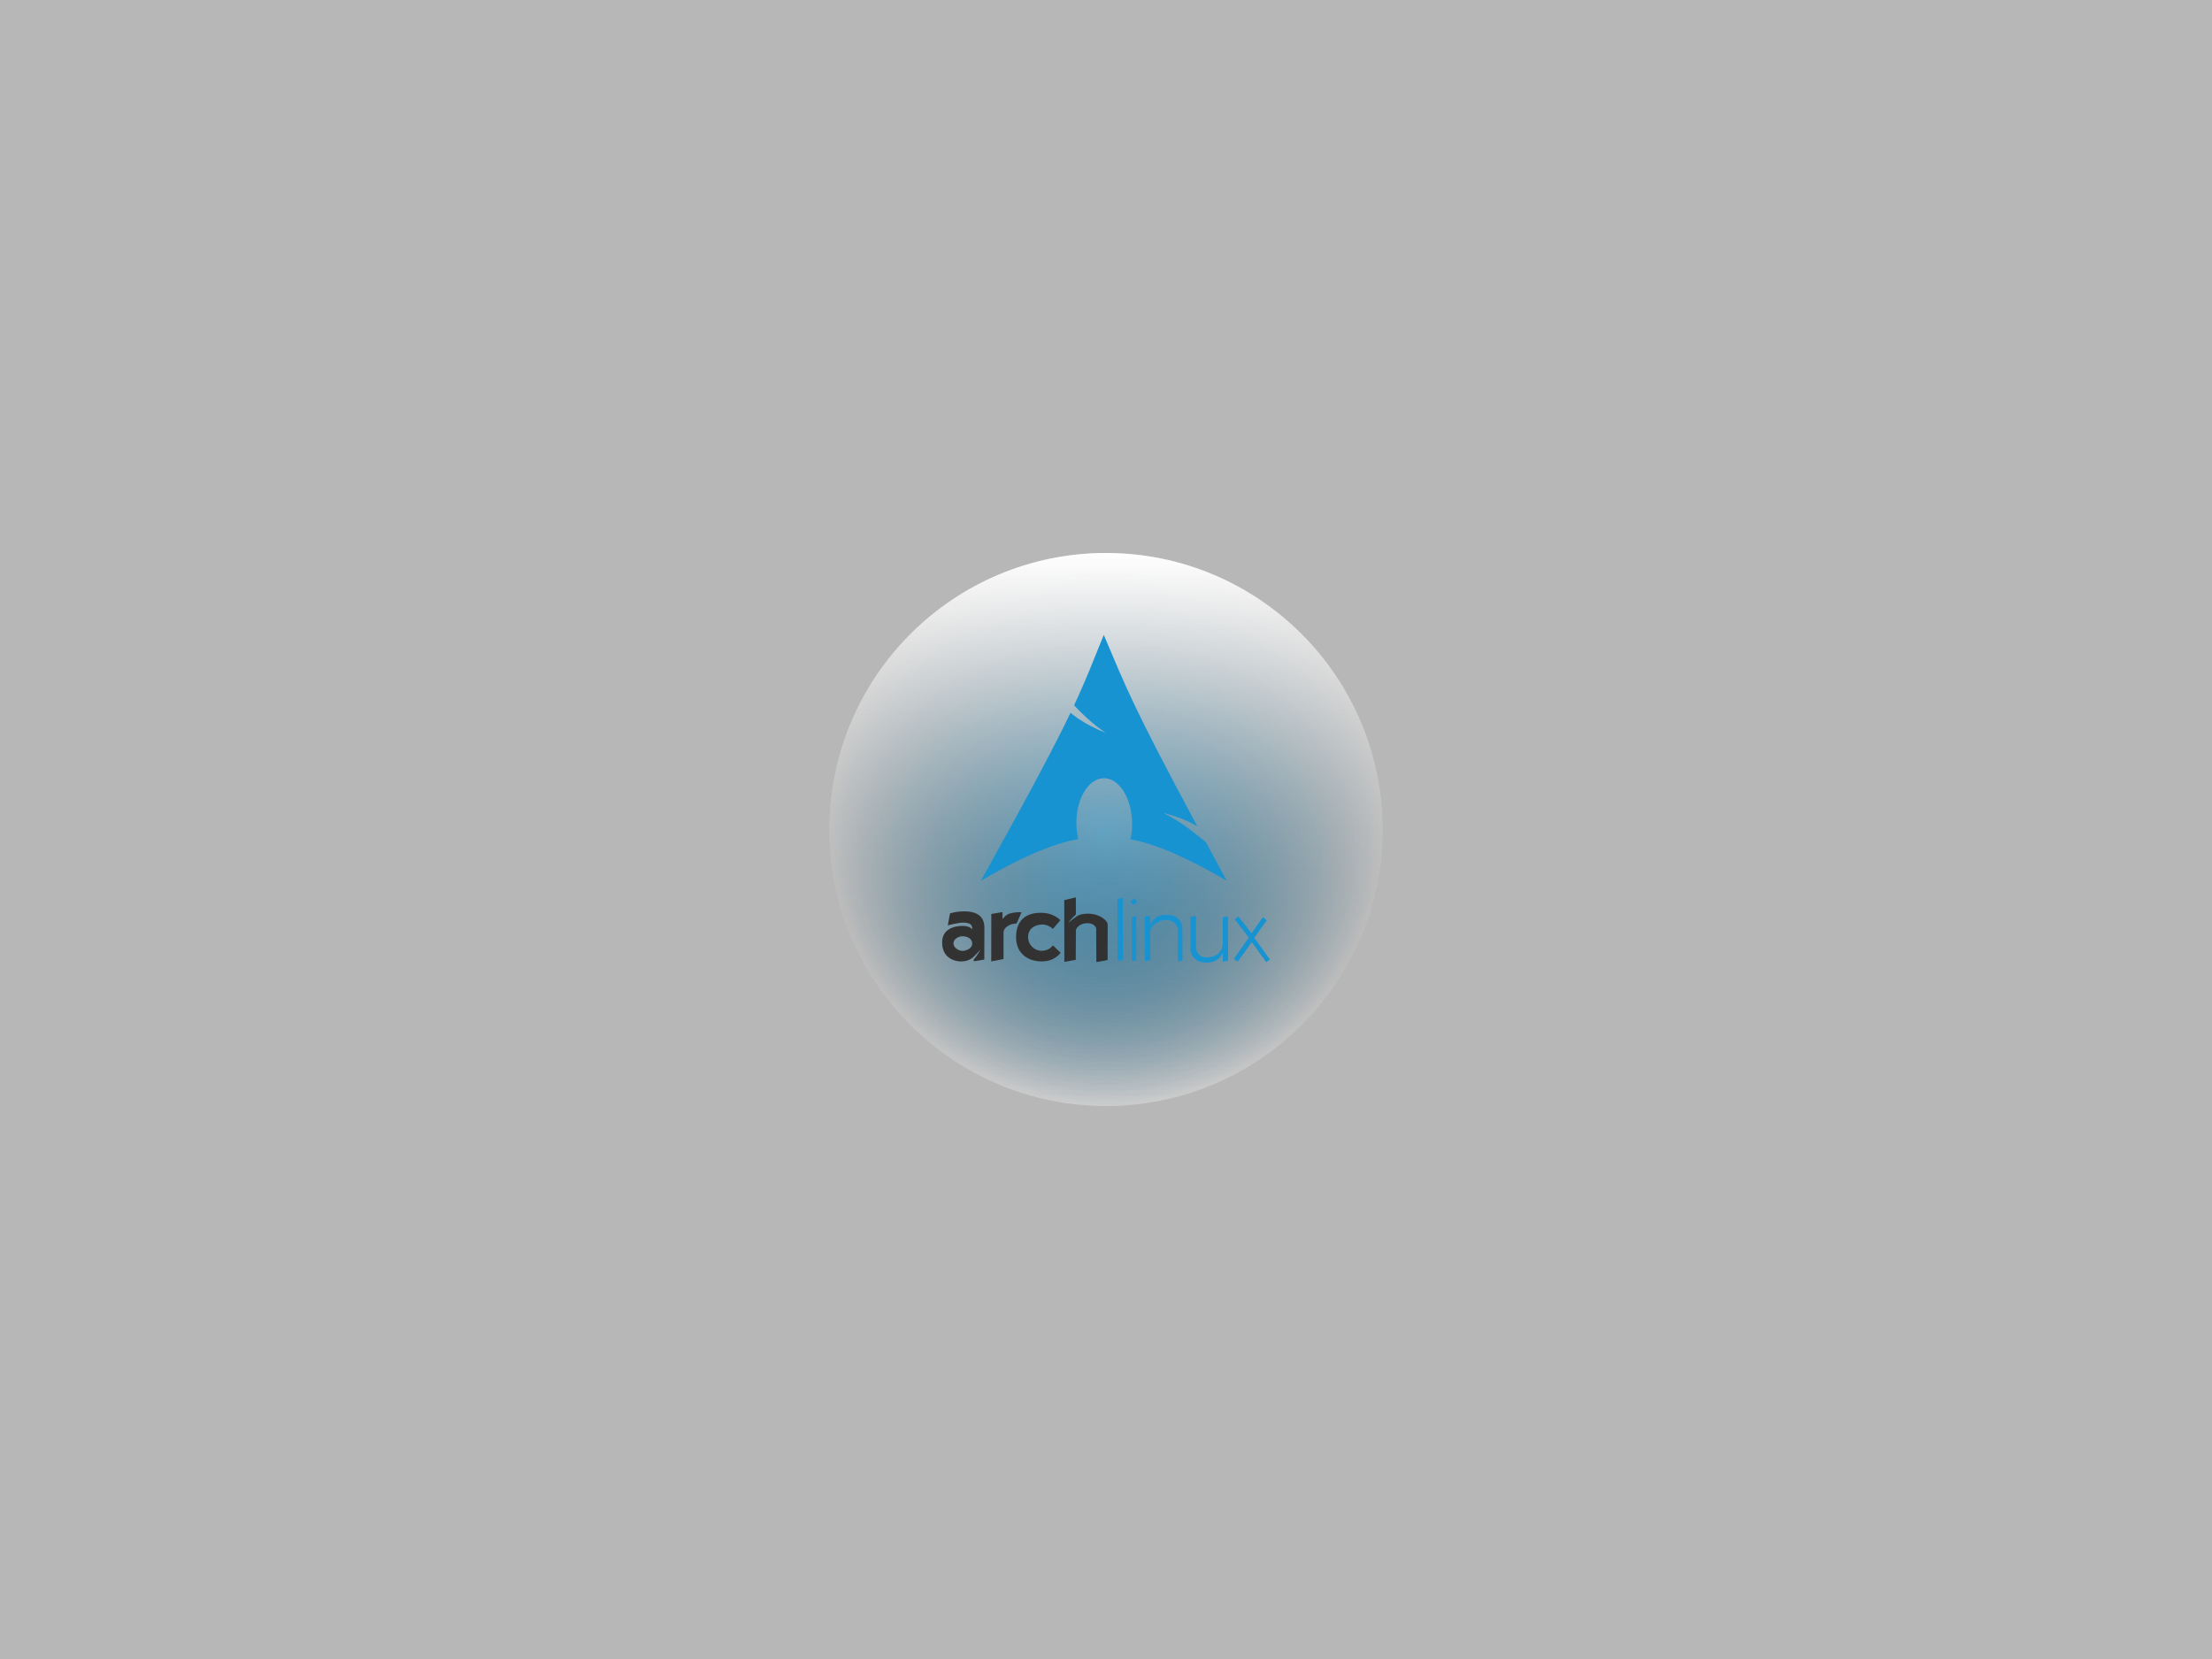
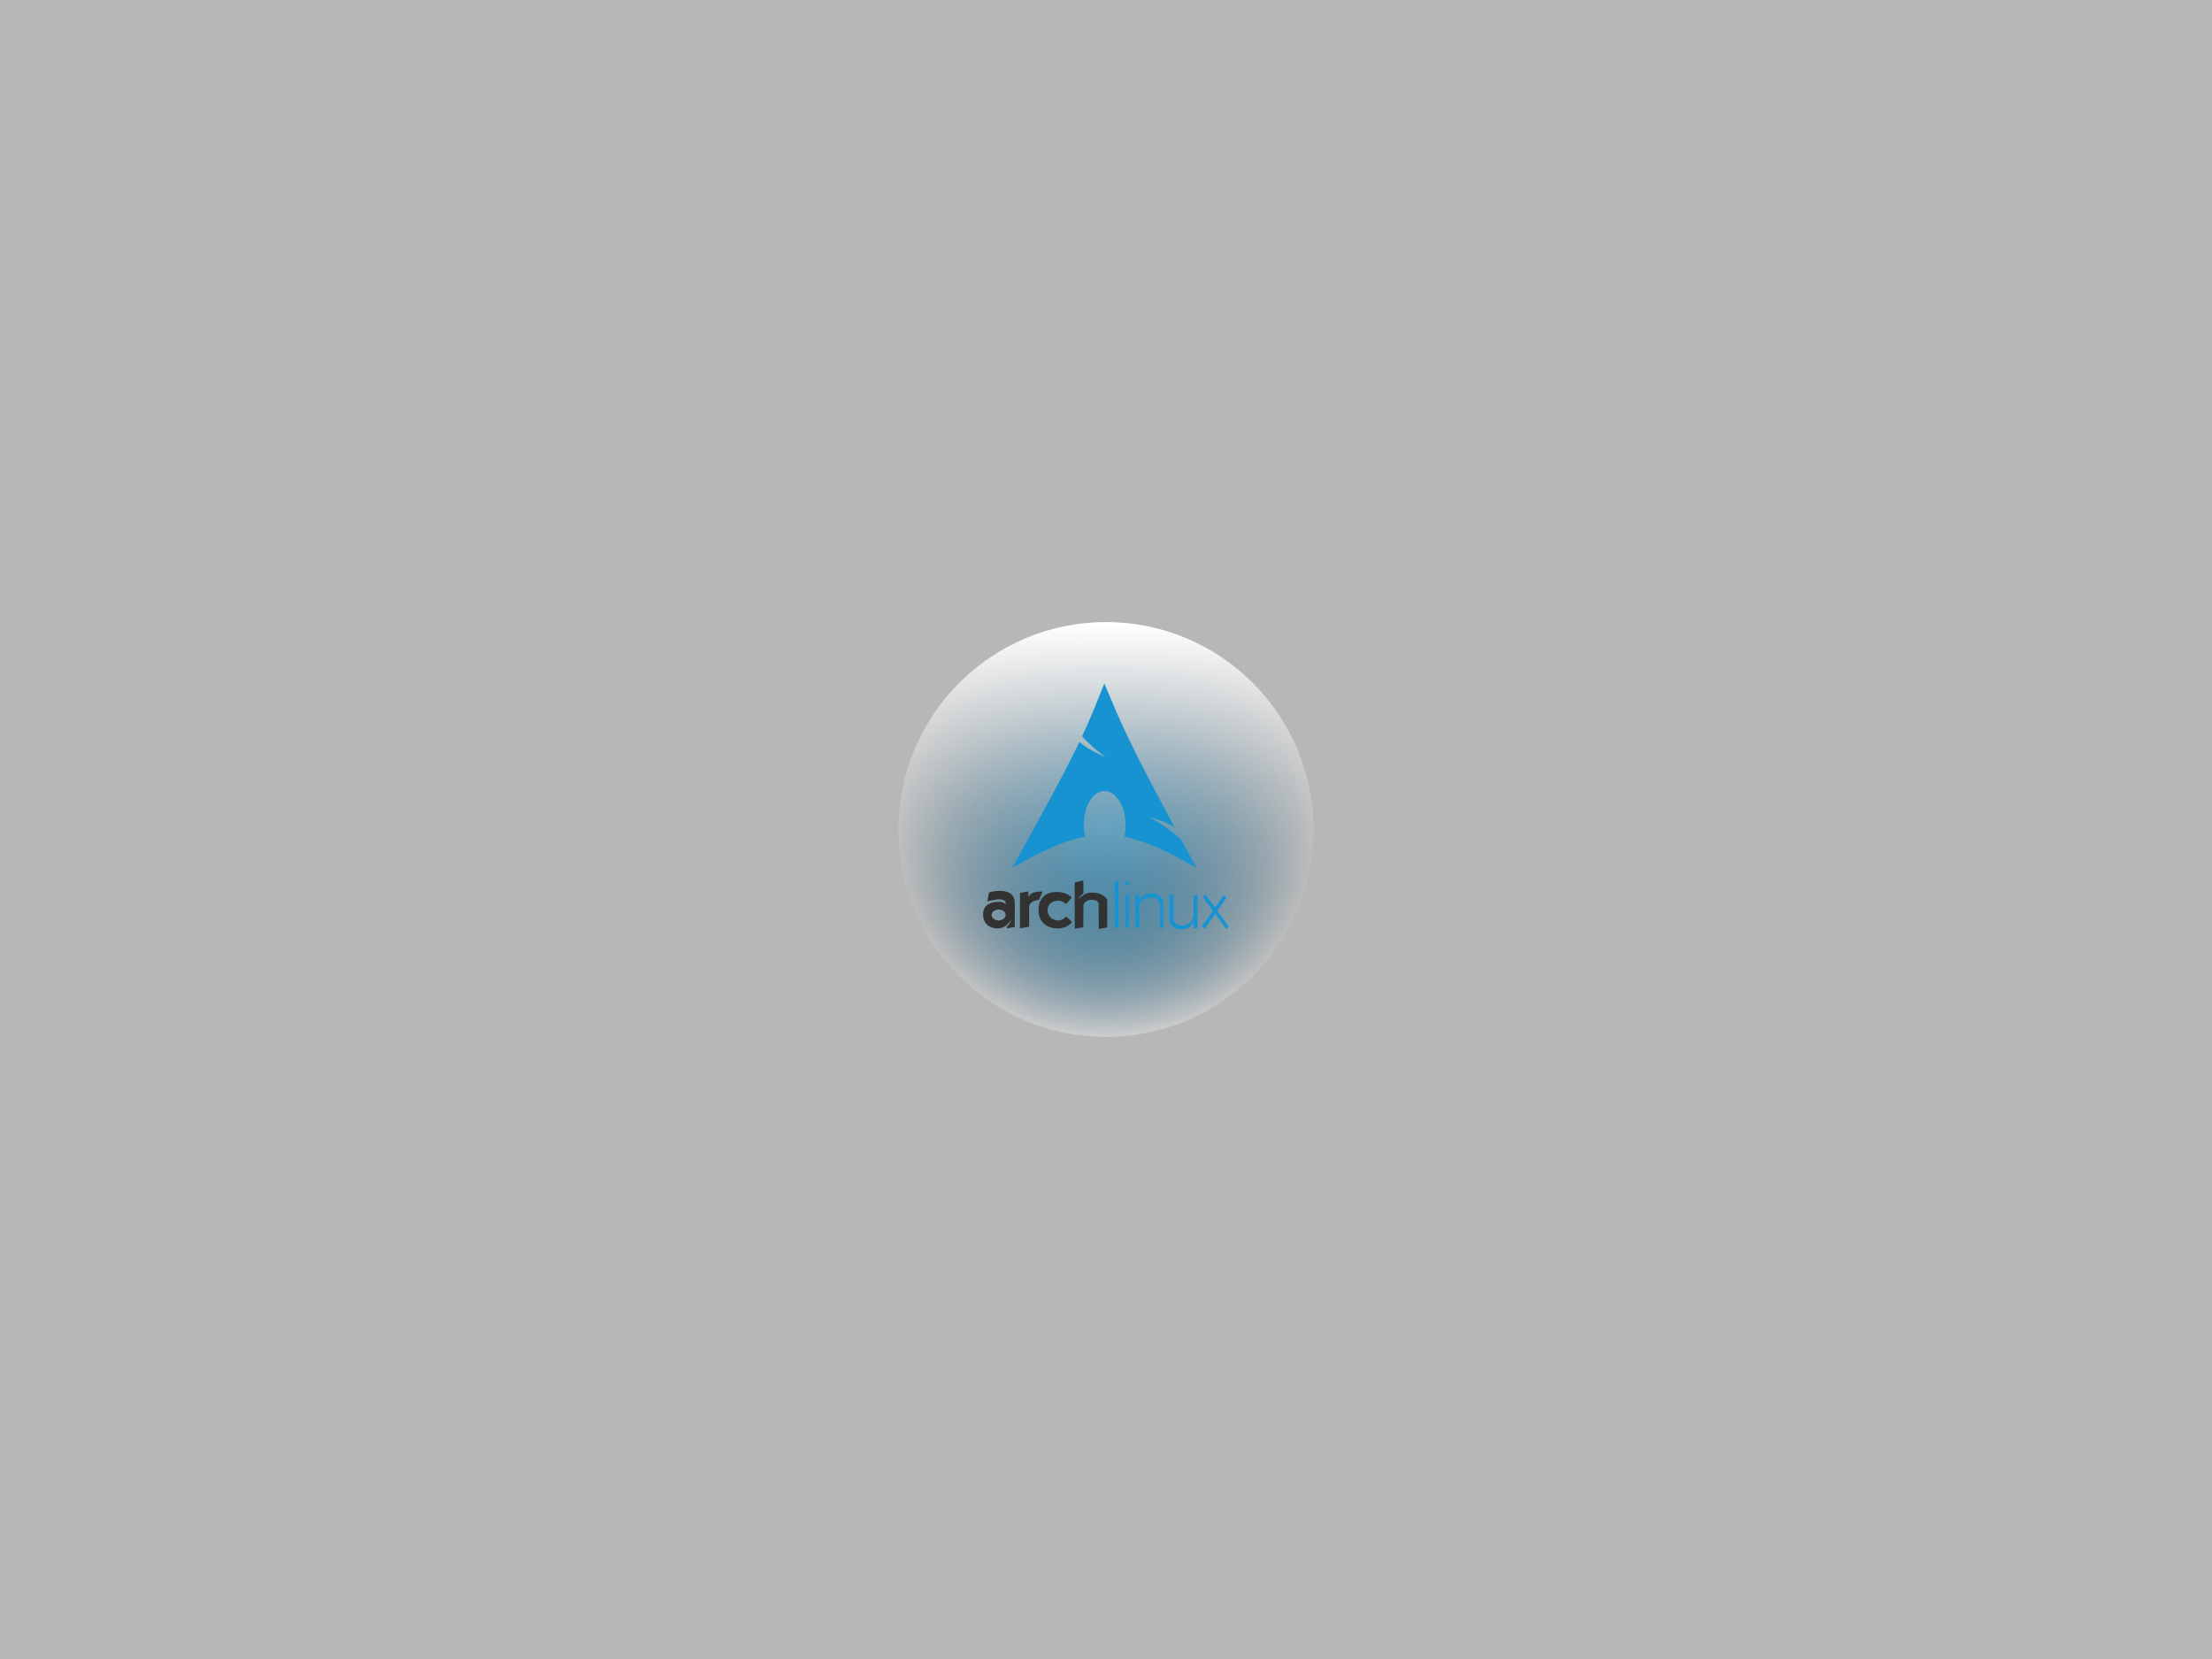
<svg xmlns="http://www.w3.org/2000/svg" xmlns:ns1="http://www.openswatchbook.org/uri/2009/osb" xmlns:xlink="http://www.w3.org/1999/xlink" id="svg3004" version="1.1" width="640" height="480" xml:space="preserve">
  <defs id="defs3008">
    <linearGradient id="linearGradient19350">
      <stop style="stop-color:#1793d1;stop-opacity:1;" offset="0" id="stop19352" />
      <stop style="stop-color:#1793d1;stop-opacity:0;" offset="1" id="stop19354" />
    </linearGradient>
    <linearGradient id="linearGradient4136">
      <stop style="stop-color:#1793d1;stop-opacity:1;" offset="0" id="stop4138" />
      <stop style="stop-color:#000000;stop-opacity:0;" offset="1" id="stop4140" />
    </linearGradient>
    <linearGradient id="linearGradient4164">
      <stop style="stop-color:#1793d1;stop-opacity:1;" offset="0" id="stop4166" />
      <stop style="stop-color:#a80030;stop-opacity:0;" offset="1" id="stop4168" />
    </linearGradient>
    <linearGradient id="linearGradient5303">
      <stop style="stop-color:#f26711;stop-opacity:1;" offset="0" id="stop5305" />
      <stop style="stop-color:#f26711;stop-opacity:0;" offset="1" id="stop5307" />
    </linearGradient>
    <linearGradient id="linearGradient5267">
      <stop style="stop-color:#666666;stop-opacity:1;" offset="0" id="stop5269" />
      <stop style="stop-color:#666666;stop-opacity:0;" offset="1" id="stop5271" />
    </linearGradient>
    <linearGradient id="linearGradient5251" ns1:paint="solid">
      <stop style="stop-color:#666666;stop-opacity:1;" offset="0" id="stop5253" />
    </linearGradient>
    <linearGradient xlink:href="#linearGradient5267" id="linearGradient5273" x1="-395.365" y1="-212.642" x2="4.763" y2="-212.642" gradientUnits="userSpaceOnUse" />
    <radialGradient xlink:href="#linearGradient5303" id="radialGradient5325" cx="-163.148" cy="-366.263" fx="-163.148" fy="-366.263" r="144.094" gradientTransform="matrix(1,0,0,0.9338842,0,-24.21576)" gradientUnits="userSpaceOnUse" />
    <radialGradient xlink:href="#linearGradient4164-9" id="radialGradient4170-9" cx="1447.778" cy="-272.917" fx="1447.778" fy="-272.917" r="223.333" gradientTransform="matrix(1,0,0,0.9751244,0,-6.788974)" gradientUnits="userSpaceOnUse" />
    <linearGradient id="linearGradient4164-9">
      <stop style="stop-color:#a80030;stop-opacity:1;" offset="0" id="stop4166-0" />
      <stop style="stop-color:#a80030;stop-opacity:0;" offset="1" id="stop4168-2" />
    </linearGradient>
    <radialGradient r="223.333" fy="-272.917" fx="1447.778" cy="-272.917" cx="1447.778" gradientTransform="matrix(1,0,0,0.9751244,0,-6.788974)" gradientUnits="userSpaceOnUse" id="radialGradient4206" xlink:href="#linearGradient4164-9" />
    <radialGradient xlink:href="#linearGradient19350" id="radialGradient19356" cx="1447.778" cy="-272.917" fx="1447.778" fy="-272.917" r="223.333" gradientTransform="matrix(1,0,0,0.9751244,0,-6.788974)" gradientUnits="userSpaceOnUse" />
    <radialGradient xlink:href="#linearGradient19350" id="radialGradient19376" gradientUnits="userSpaceOnUse" gradientTransform="matrix(1,0,0,0.9751244,0,-6.788974)" cx="1447.778" cy="-272.917" fx="1447.778" fy="-272.917" r="223.333" />
    <linearGradient xlink:href="#linearGradient5267" id="linearGradient19378" gradientUnits="userSpaceOnUse" x1="-395.365" y1="-212.642" x2="4.763" y2="-212.642" />
    <radialGradient r="125.556" fy="-292.917" fx="-318.889" cy="-292.917" cx="-318.889" gradientTransform="matrix(1,0,0,1.061947,0,18.14526)" gradientUnits="userSpaceOnUse" id="radialGradient3812" xlink:href="#linearGradient3787-8" />
    <linearGradient id="linearGradient3787-8">
      <stop style="stop-color:#000000;stop-opacity:1;" offset="0" id="stop3789-9" />
      <stop style="stop-color:#000000;stop-opacity:0;" offset="1" id="stop3791-4" />
    </linearGradient>
    <radialGradient r="125.556" fy="-292.917" fx="-318.889" cy="-292.917" cx="-318.889" gradientTransform="matrix(1,0,0,1.061947,0,18.14526)" gradientUnits="userSpaceOnUse" id="radialGradient6789" xlink:href="#linearGradient3787-8" />
    <linearGradient xlink:href="#linearGradient5267" id="linearGradient3058" gradientUnits="userSpaceOnUse" x1="-395.365" y1="-212.642" x2="4.763" y2="-212.642" />
    <radialGradient xlink:href="#linearGradient19350" id="radialGradient3060" gradientUnits="userSpaceOnUse" gradientTransform="matrix(1,0,0,0.9751244,0,-6.788974)" cx="1447.778" cy="-272.917" fx="1447.778" fy="-272.917" r="223.333" />
    <radialGradient xlink:href="#linearGradient3787-8" id="radialGradient3062" gradientUnits="userSpaceOnUse" gradientTransform="matrix(1,0,0,1.061947,0,18.14526)" cx="-318.889" cy="-292.917" fx="-318.889" fy="-292.917" r="125.556" />
    <radialGradient xlink:href="#linearGradient3787-8" id="radialGradient3083" gradientUnits="userSpaceOnUse" gradientTransform="matrix(1,0,0,1.061947,0,18.14526)" cx="-318.889" cy="-292.917" fx="-318.889" fy="-292.917" r="125.556" />
    <radialGradient xlink:href="#linearGradient19350" id="radialGradient3085" gradientUnits="userSpaceOnUse" gradientTransform="matrix(1,0,0,0.9751244,0,-6.788974)" cx="1447.778" cy="-272.917" fx="1447.778" fy="-272.917" r="223.333" />
    <linearGradient xlink:href="#linearGradient5267" id="linearGradient3087" gradientUnits="userSpaceOnUse" x1="-395.365" y1="-212.642" x2="4.763" y2="-212.642" />
    <radialGradient xlink:href="#linearGradient3787-8-9" id="radialGradient3835" gradientUnits="userSpaceOnUse" gradientTransform="matrix(1,0,0,1.061947,0,18.14526)" cx="-318.889" cy="-292.917" fx="-318.889" fy="-292.917" r="125.556" />
    <linearGradient id="linearGradient3787-8-9">
      <stop style="stop-color:#000000;stop-opacity:1;" offset="0" id="stop3789-9-1" />
      <stop style="stop-color:#000000;stop-opacity:0;" offset="1" id="stop3791-4-3" />
    </linearGradient>
    <radialGradient xlink:href="#linearGradient19350-5" id="radialGradient3833" gradientUnits="userSpaceOnUse" gradientTransform="matrix(1,0,0,0.9751244,0,-6.788974)" cx="1447.778" cy="-272.917" fx="1447.778" fy="-272.917" r="223.333" />
    <linearGradient id="linearGradient19350-5">
      <stop style="stop-color:#1793d1;stop-opacity:1;" offset="0" id="stop19352-4" />
      <stop style="stop-color:#1793d1;stop-opacity:0;" offset="1" id="stop19354-9" />
    </linearGradient>
    <linearGradient xlink:href="#linearGradient5267-3" id="linearGradient3831" gradientUnits="userSpaceOnUse" x1="-395.365" y1="-212.642" x2="4.763" y2="-212.642" />
    <linearGradient id="linearGradient5267-3">
      <stop style="stop-color:#ffffff;stop-opacity:1;" offset="0" id="stop5269-0" />
      <stop style="stop-color:#666666;stop-opacity:0;" offset="1" id="stop5271-7" />
    </linearGradient>
    <linearGradient xlink:href="#linearGradient5267-3" id="linearGradient3838" gradientUnits="userSpaceOnUse" x1="-395.365" y1="-212.642" x2="4.763" y2="-212.642" />
    <radialGradient xlink:href="#linearGradient19350-5" id="radialGradient3840" gradientUnits="userSpaceOnUse" gradientTransform="matrix(1,0,0,0.9751244,0,-6.788974)" cx="1447.778" cy="-272.917" fx="1447.778" fy="-272.917" r="223.333" />
    <radialGradient xlink:href="#linearGradient3787-8-9" id="radialGradient3842" gradientUnits="userSpaceOnUse" gradientTransform="matrix(1,0,0,1.061947,0,18.14526)" cx="-318.889" cy="-292.917" fx="-318.889" fy="-292.917" r="125.556" />
    <radialGradient xlink:href="#linearGradient3787-8-9-0" id="radialGradient3842-6" gradientUnits="userSpaceOnUse" gradientTransform="matrix(1,0,0,1.061947,0,18.14526)" cx="-318.889" cy="-292.917" fx="-318.889" fy="-292.917" r="125.556" />
    <linearGradient id="linearGradient3787-8-9-0">
      <stop style="stop-color:#000000;stop-opacity:1;" offset="0" id="stop3789-9-1-0" />
      <stop style="stop-color:#000000;stop-opacity:0;" offset="1" id="stop3791-4-3-0" />
    </linearGradient>
    <radialGradient xlink:href="#linearGradient19350-5-3" id="radialGradient3840-5" gradientUnits="userSpaceOnUse" gradientTransform="matrix(1,0,0,0.9751244,0,-6.788974)" cx="1447.778" cy="-272.917" fx="1447.778" fy="-272.917" r="223.333" />
    <linearGradient id="linearGradient19350-5-3">
      <stop style="stop-color:#1793d1;stop-opacity:1;" offset="0" id="stop19352-4-5" />
      <stop style="stop-color:#1793d1;stop-opacity:0;" offset="1" id="stop19354-9-0" />
    </linearGradient>
    <linearGradient xlink:href="#linearGradient5267-3-3" id="linearGradient3838-1" gradientUnits="userSpaceOnUse" x1="-395.365" y1="-212.642" x2="4.763" y2="-212.642" />
    <linearGradient id="linearGradient5267-3-3">
      <stop style="stop-color:#ffffff;stop-opacity:1;" offset="0" id="stop5269-0-7" />
      <stop style="stop-color:#666666;stop-opacity:0;" offset="1" id="stop5271-7-8" />
    </linearGradient>
    <radialGradient xlink:href="#linearGradient3787-8-9-01" id="radialGradient3842-9" gradientUnits="userSpaceOnUse" gradientTransform="matrix(1,0,0,1.061947,0,18.14526)" cx="-318.889" cy="-292.917" fx="-318.889" fy="-292.917" r="125.556" />
    <linearGradient id="linearGradient3787-8-9-01">
      <stop style="stop-color:#000000;stop-opacity:1;" offset="0" id="stop3789-9-1-2" />
      <stop style="stop-color:#000000;stop-opacity:0;" offset="1" id="stop3791-4-3-7" />
    </linearGradient>
    <radialGradient xlink:href="#linearGradient19350-5-4" id="radialGradient3840-9" gradientUnits="userSpaceOnUse" gradientTransform="matrix(1,0,0,0.9751244,0,-6.788974)" cx="1447.778" cy="-272.917" fx="1447.778" fy="-272.917" r="223.333" />
    <linearGradient id="linearGradient19350-5-4">
      <stop style="stop-color:#1793d1;stop-opacity:1;" offset="0" id="stop19352-4-9" />
      <stop style="stop-color:#1793d1;stop-opacity:0;" offset="1" id="stop19354-9-9" />
    </linearGradient>
    <linearGradient xlink:href="#linearGradient5267-3-2" id="linearGradient3838-0" gradientUnits="userSpaceOnUse" x1="-395.365" y1="-212.642" x2="4.763" y2="-212.642" />
    <linearGradient id="linearGradient5267-3-2">
      <stop style="stop-color:#ffffff;stop-opacity:1;" offset="0" id="stop5269-0-4" />
      <stop style="stop-color:#666666;stop-opacity:0;" offset="1" id="stop5271-7-2" />
    </linearGradient>
  </defs>
  <g id="g3012" transform="matrix(1.25,0,0,-1.25,0,480)">
    <rect style="fill:#b7b7b7;fill-opacity:1;stroke:none" id="rect3036" width="512" height="384" x="0" y="-384" transform="scale(1,-1)" />
-     <g transform="matrix(0.5925925,0,0,0.5925925,-199.111,-63.99996)" id="g3920">
+     <g transform="matrix(0.4444444,0,0,0.4444444,-85.33327,2.8995518e-5)" id="g3920">
      <path transform="matrix(1.08777,0,0,-1.008,913.295,91.62002)" d="m -34.286,-337.679 c 0,59.173 -44.452,107.143 -99.286,107.143 -54.834,0 -99.286,-47.969 -99.286,-107.143 0,-59.173 44.452,-107.143 99.286,-107.143 54.834,0 99.286,47.969 99.286,107.143 z" id="path3219-5" style="fill:#cdcdcd;fill-opacity:1;fill-rule:nonzero;stroke:none" />
      <path transform="matrix(0,0.860177,0.81,0,1005.263,706.3009)" d="m -193.333,-292.917 c 0,73.638 -56.213,133.333 -125.556,133.333 -69.342,0 -125.556,-59.695 -125.556,-133.333 0,-73.638 56.213,-133.333 125.556,-133.333 69.342,0 125.556,59.695 125.556,133.333 z" id="path5277-0-5-7" style="opacity:0.75;fill:url(#radialGradient3842-9);fill-opacity:1;fill-rule:evenodd;stroke:none" />
      <path transform="matrix(0.4835821,0,0,-0.4959184,67.88056,296.6556)" d="m 1671.111,-272.917 c 0,120.275 -99.99,217.778 -223.333,217.778 -123.344,0 -223.333,-97.502 -223.333,-217.778 0,-120.275 99.99,-217.778 223.333,-217.778 123.344,0 223.333,97.502 223.333,217.778 z" id="path4162-1-1" style="fill:url(#radialGradient3840-9);fill-opacity:1;fill-rule:nonzero;stroke:none" />
      <path transform="matrix(0,-0.5398262,-0.5813513,0,644.3803,326.5714)" d="m 4.763,-212.642 c 0,102.6 -89.572,185.774 -200.064,185.774 -110.493,0 -200.064,-83.174 -200.064,-185.774 0,-102.6 89.572,-185.774 200.064,-185.774 110.493,0 200.064,83.174 200.064,185.774 z" id="path3806-9-3" style="fill:url(#linearGradient3838-0);fill-opacity:1;fill-rule:evenodd;stroke:none" />
      <g id="g3907">
        <path d="m 767.136,508 c -4.273,-10.476 -6.85,-17.328 -11.607,-27.493 2.917,-3.092 6.497,-6.692 12.311,-10.759 -6.251,2.572 -10.515,5.155 -13.701,7.835 C 748.05,464.878 738.511,446.781 719.154,412 c 15.214,8.783 27.008,14.199 37.999,16.265 -0.472,2.03 -0.74,4.226 -0.722,6.517 l 0.018,0.487 c 0.241,9.747 5.312,17.243 11.318,16.734 6.007,-0.509 10.675,-8.828 10.434,-18.575 -0.045,-1.834 -0.252,-3.599 -0.614,-5.235 10.872,-2.127 22.539,-7.528 37.548,-16.193 -2.959,5.448 -5.601,10.36 -8.123,15.037 -3.973,3.08 -8.118,7.088 -16.572,11.427 5.811,-1.51 9.971,-3.252 13.214,-5.199 C 778.007,481.016 775.93,487.361 767.135,508 z" id="path2518-3-0" style="fill:#1793d1;fill-opacity:1;fill-rule:evenodd;stroke:none" />
        <g id="g3896">
          <path d="m 712.668,400.033 c -2.606,0.004 -4.769,-0.53 -5.605,-0.822 l -0.861,-4.649 c -0.002,-0.017 4.285,1.143 6.174,1.075 3.127,-0.112 3.414,-1.195 3.36,-2.656 0.053,-0.086 -0.807,1.32 -3.512,1.368 -3.413,0.059 -8.229,-1.208 -8.222,-6.359 -0.092,-5.794 4.328,-7.499 7.339,-7.53 2.706,0.049 3.976,1.025 4.671,1.548 0.913,0.955 1.958,1.915 2.955,3.067 -0.943,-1.713 -1.76,-2.898 -2.611,-3.804 l 0,-0.765 4.114,0.692 0.028,11.182 c -0.042,1.583 0.908,7.639 -7.828,7.654 z m -0.591,-9.736 c 1.705,-0.023 3.661,-0.864 3.664,-2.887 0.009,-1.84 -2.305,-2.83 -3.81,-2.814 -1.506,0.016 -3.503,1.183 -3.512,2.977 0.029,1.604 1.884,2.765 3.658,2.724 z" id="path2284-3-2" style="fill:#323232;fill-opacity:1;fill-rule:evenodd;stroke:none" />
          <path d="m 723.209,399 -0.028,-18.518 4.793,0.923 0.008,10.499 c 10e-4,1.563 2.234,3.39 5.036,3.361 0.595,1.076 1.712,3.825 1.985,4.451 -6.259,0.015 -6.339,-1.799 -7.428,-2.691 -0.011,1.702 -0.004,2.724 -0.004,2.724 l -4.362,-0.75 z" id="path2286-1-4" style="fill:#323232;fill-opacity:1;fill-rule:evenodd;stroke:none" />
          <path d="m 750.181,396.569 c -0.046,0.022 -2.5,2.87 -7.432,2.892 -4.62,0.077 -9.801,-1.714 -9.884,-9.461 0.04,-6.811 4.978,-9.472 9.911,-9.524 5.279,-0.055 7.379,3.301 7.505,3.384 -0.63,0.546 -2.989,2.884 -2.989,2.884 0,0 -1.474,-2.098 -4.333,-2.125 -2.86,-0.027 -5.345,2.21 -5.381,5.332 -0.037,3.122 2.285,4.813 5.402,4.95 2.699,5.4e-4 4.255,-1.742 4.255,-1.742 l 2.945,3.41 z" id="path2288-5-7" style="fill:#323232;fill-opacity:1;fill-rule:evenodd;stroke:none" />
          <path d="m 756.222,405.481 -4.525,-1.064 0.034,-24.121 4.457,0.805 0.051,11.351 c 0.01,1.19 1.722,3.018 4.581,2.96 2.734,-0.028 3.345,-1.822 3.337,-2.049 l 0.079,-13.141 4.395,0.777 0.017,13.934 c 0.029,1.341 -2.937,4.173 -7.704,4.193 -2.266,-0.004 -3.52,-0.517 -4.159,-0.895 -1.093,-0.844 -2.341,-1.652 -3.568,-2.684 1.134,1.457 2.086,2.465 3.016,3.213 l -0.011,6.72 z" id="path2290-7-0" style="fill:#323232;fill-opacity:1;fill-rule:evenodd;stroke:none" />
          <path d="m 772.465,404.855 2.041,0.511 0.097,-24.318 -2.073,-0.353 -0.064,24.16 z" id="path2292-9-5" style="fill:#1793d1;fill-opacity:1;fill-rule:evenodd;stroke:none" />
          <path d="m 778.014,397.597 1.789,0.796 0.015,-17.437 -1.727,-0.357 -0.076,16.997 z m -0.425,6.288 1.442,1.177 1.198,-1.333 -1.443,-1.208 -1.197,1.364 z" id="path2294-4-0" style="fill:#1793d1;fill-opacity:1;fill-rule:evenodd;stroke:none" />
          <path d="m 783.166,397.915 2.041,0.416 0.01,-3.645 c 3.5e-4,-0.157 1.121,4.072 6.525,3.978 5.247,-0.029 6.106,-4.092 6.077,-5.002 l 0.065,-12.819 -1.789,-0.388 -0.01,12.661 c 0.021,0.37 -0.818,3.497 -4.526,3.508 -3.708,0.011 -6.276,-2.693 -6.272,-4.42 l 0.029,-11.154 -2.073,-0.542 -0.078,17.406 z" id="path2296-6-1" style="fill:#1793d1;fill-opacity:1;fill-rule:evenodd;stroke:none" />
          <path d="m 815.694,380.751 -2.041,-0.416 -0.01,3.645 c -3.5e-4,0.157 -1.121,-4.072 -6.525,-3.978 -5.247,0.029 -6.106,4.092 -6.077,5.002 l -0.065,12.819 2.169,0.438 0.034,-12.662 c 9.2e-4,-0.346 0.415,-3.546 4.123,-3.557 3.708,-0.011 6.305,2.233 6.323,5.611 l -0.026,9.99 2.018,0.515 0.078,-17.406 z" id="path2298-8-3" style="fill:#1793d1;fill-opacity:1;fill-rule:evenodd;stroke:none" />
          <path d="m 819.694,398.059 -1.431,-1.12 5.487,-7.181 -5.852,-8.296 1.518,-1.127 5.502,7.704 5.678,-7.887 1.404,1.12 -6.085,8.433 4.854,6.819 -1.493,1.262 -4.422,-6.31 -5.16,6.582 z" id="path2300-9-9" style="fill:#1793d1;fill-opacity:1;fill-rule:evenodd;stroke:none" />
        </g>
      </g>
    </g>
  </g>
</svg>
